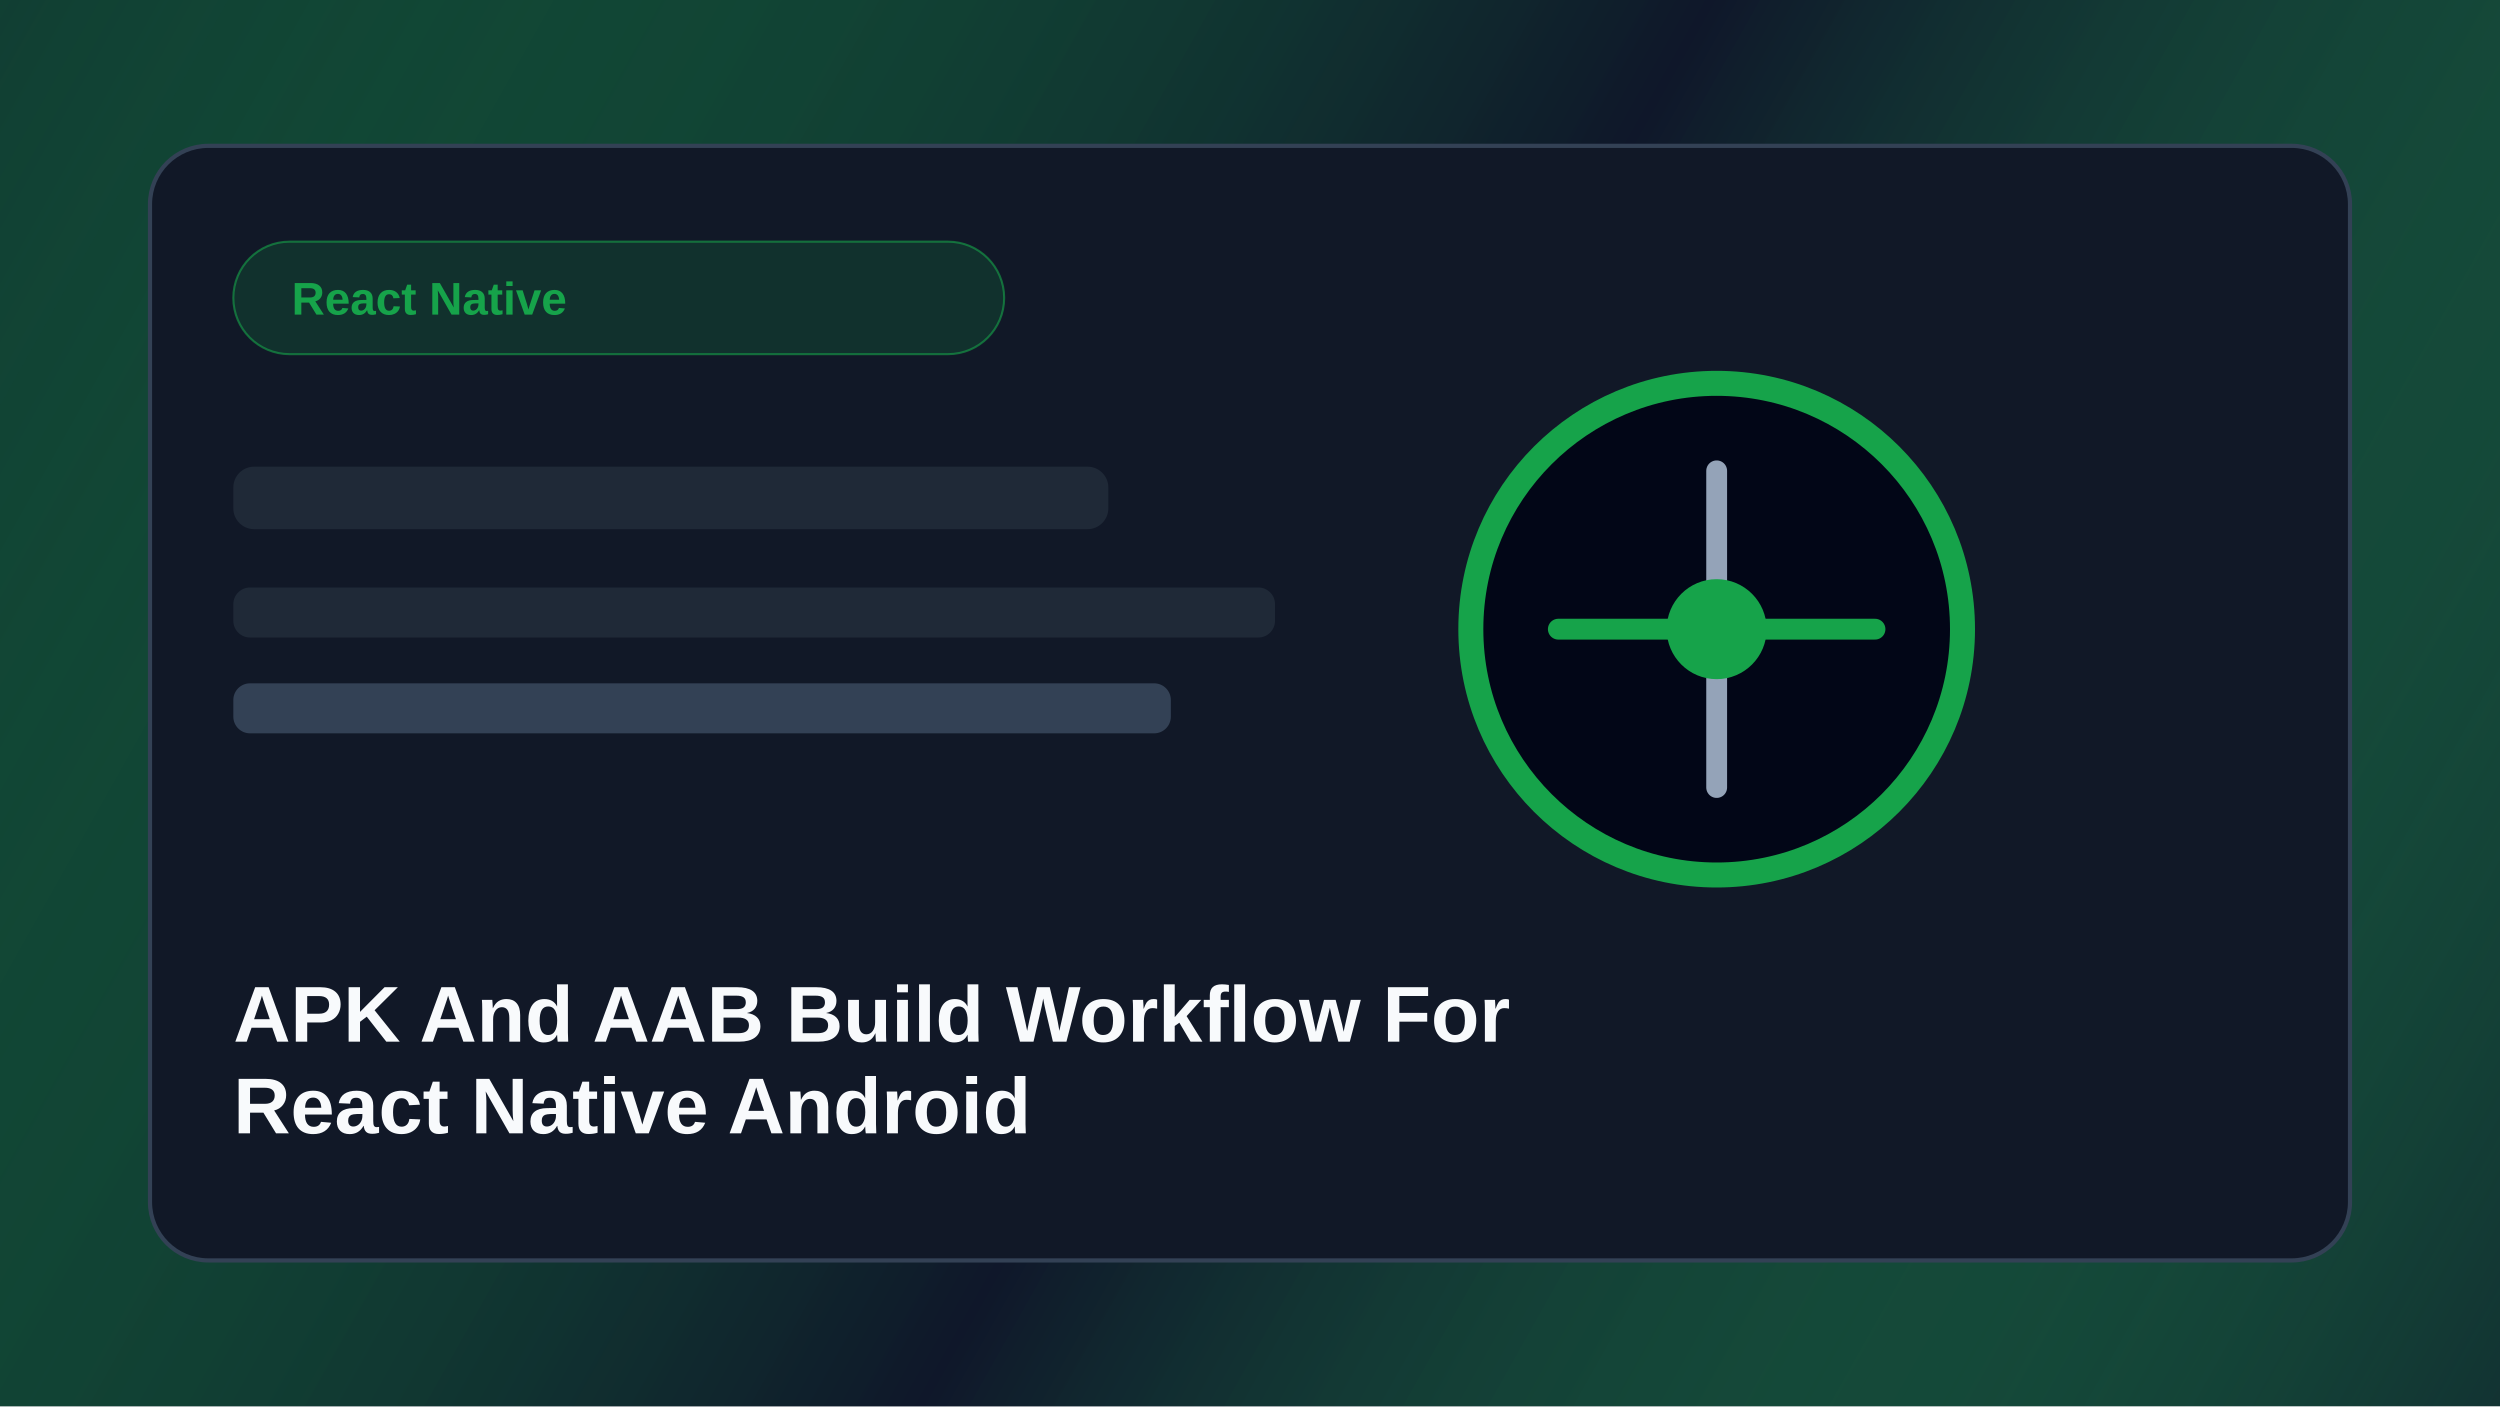
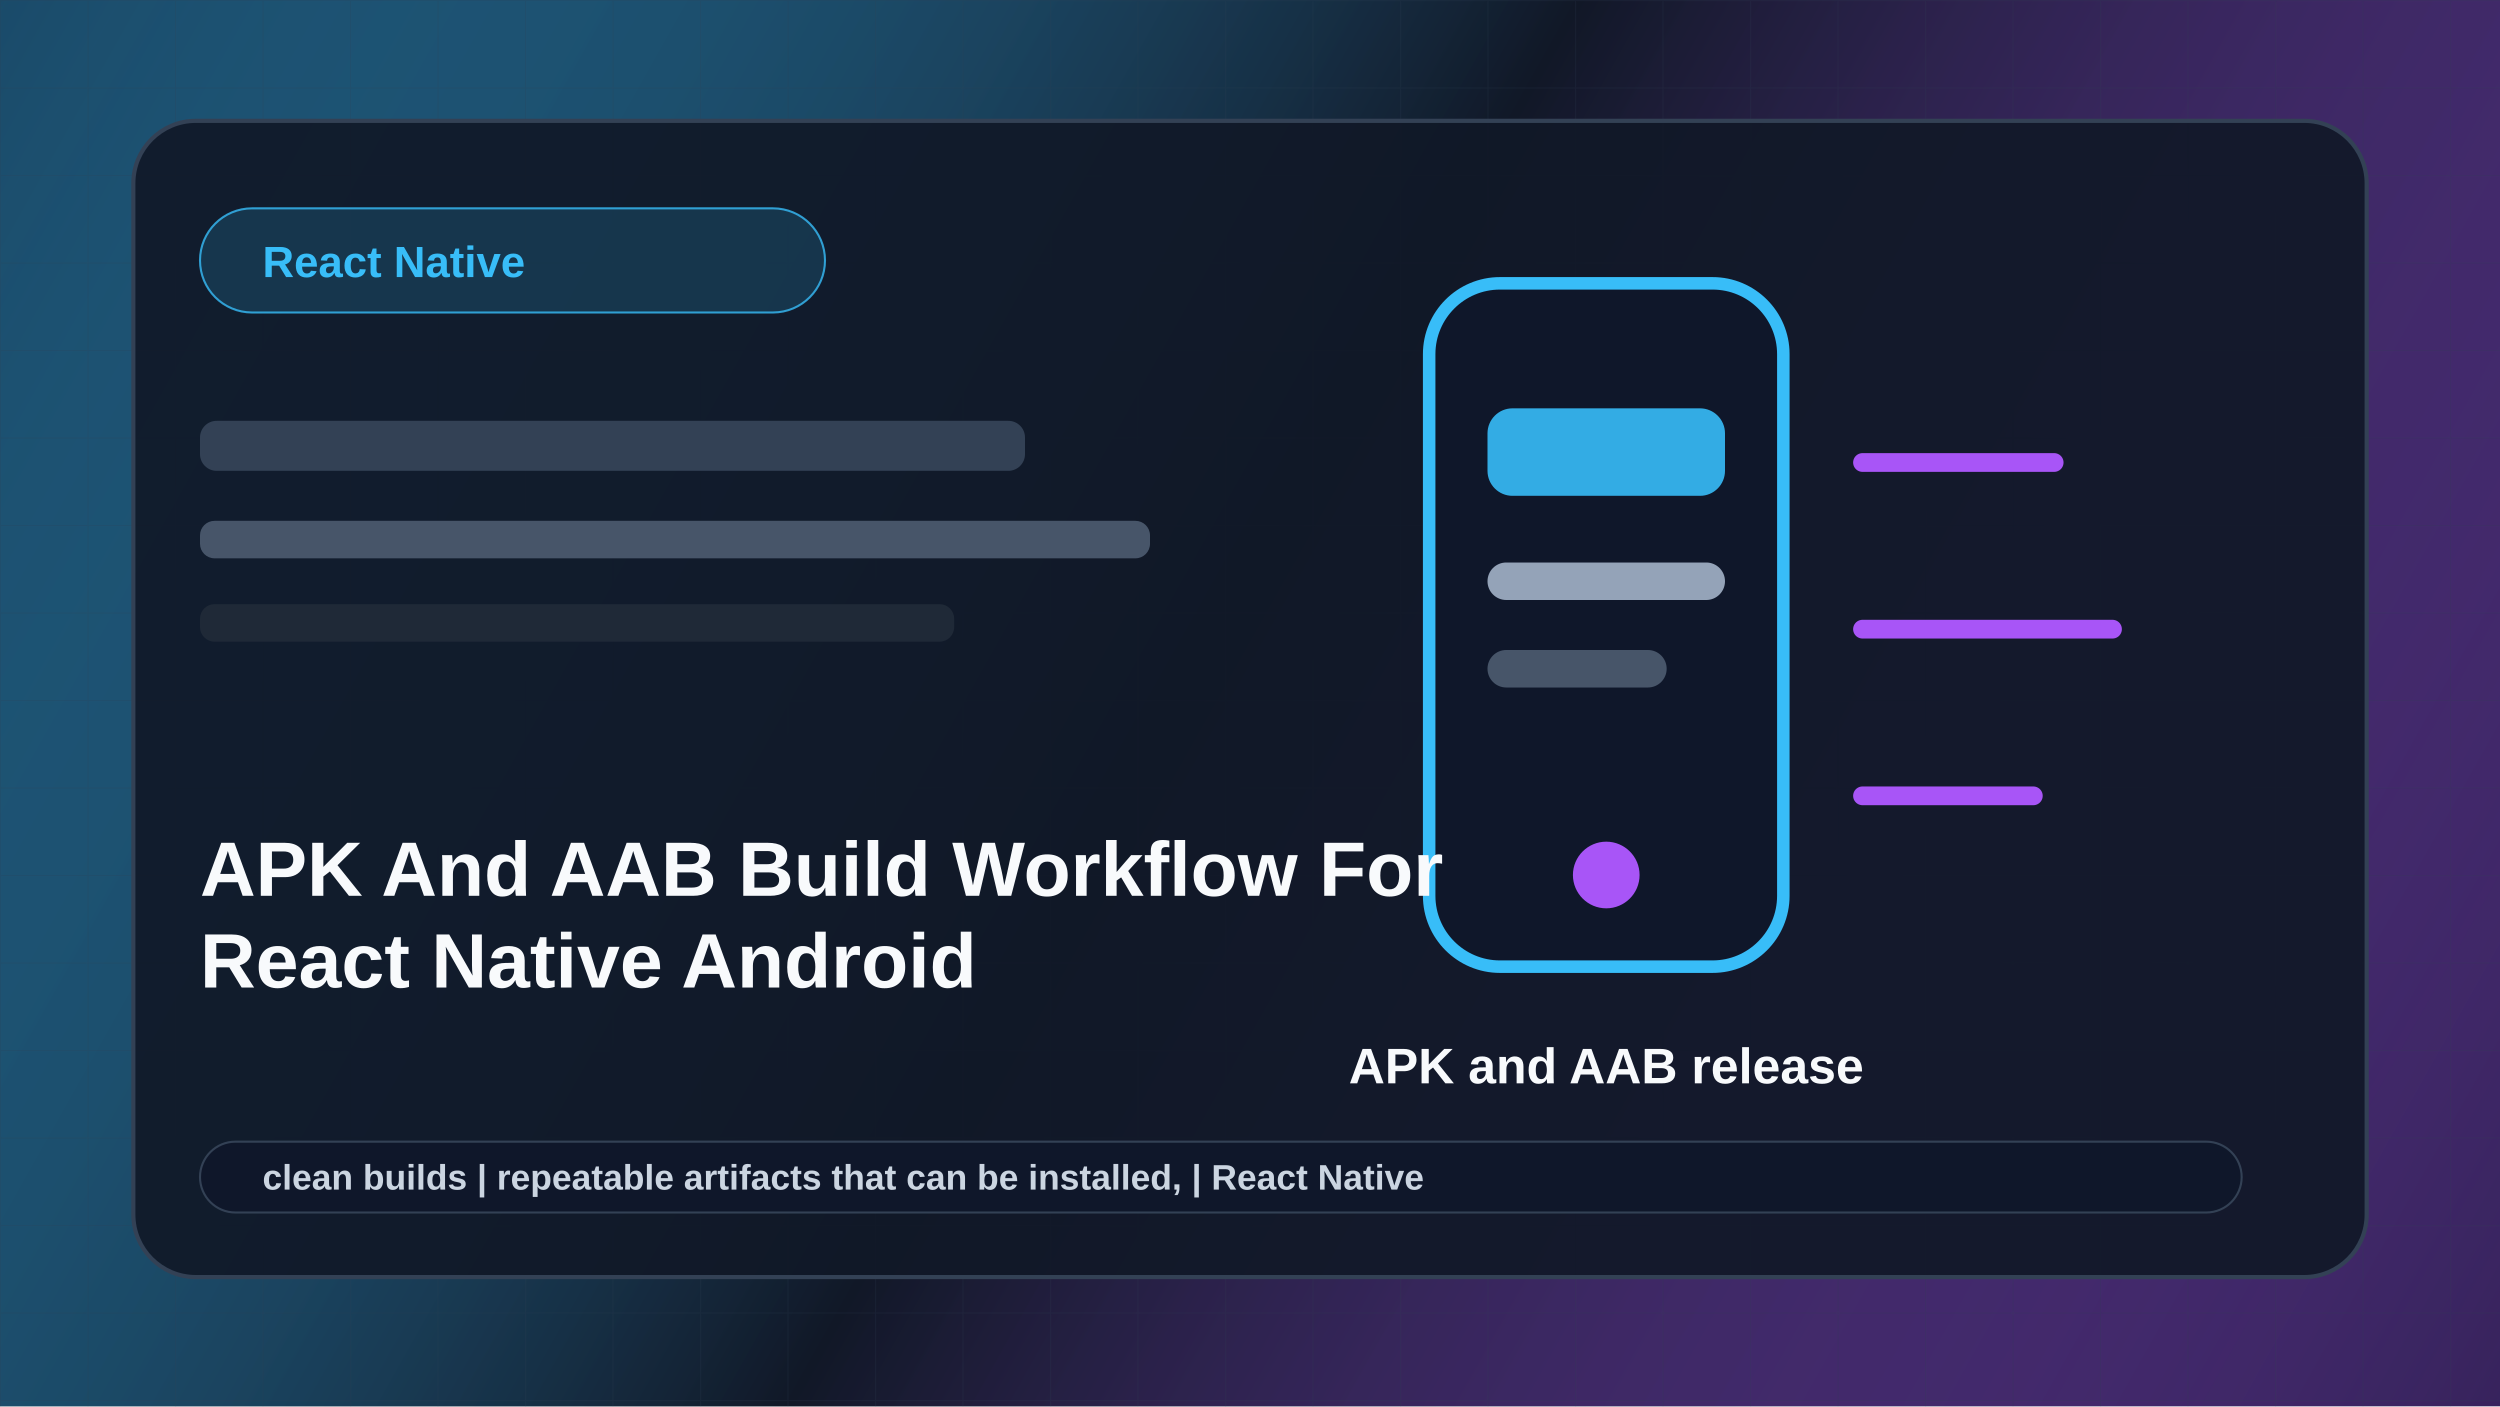
- <svg xmlns="http://www.w3.org/2000/svg" width="1200" height="675" viewBox="0 0 1200 675" fill="none">
-   <rect width="1200" height="675" fill="#0F172A" />
-   <rect width="1200" height="675" fill="url(#bg)" />
-   <rect x="72" y="70" width="1056" height="535" rx="28" fill="#111827" stroke="#334155" stroke-width="2" />
-   <rect x="112" y="116" width="370" height="54" rx="27" fill="#16A34A" fill-opacity="0.18" stroke="#16A34A" stroke-opacity="0.6" />
-   <text x="140" y="151" fill="#16A34A" font-family="Arial, sans-serif" font-size="22" font-weight="700">React Native</text>
-   <rect x="112" y="224" width="420" height="30" rx="10" fill="#1F2937" />
-   <rect x="112" y="282" width="500" height="24" rx="8" fill="#1F2937" />
-   <rect x="112" y="328" width="450" height="24" rx="8" fill="#334155" />
-   <circle cx="824" cy="302" r="118" fill="#020617" stroke="#16A34A" stroke-width="12" />
-   <path d="M748 302H900" stroke="#16A34A" stroke-width="10" stroke-linecap="round" />
-   <path d="M824 226V378" stroke="#94A3B8" stroke-width="10" stroke-linecap="round" />
-   <circle cx="824" cy="302" r="24" fill="#16A34A" />
-   <text x="112" y="500" fill="#F8FAFC" font-family="Arial, sans-serif" font-size="38" font-weight="700">APK And AAB Build Workflow For</text>
-   <text x="112" y="544" fill="#F8FAFC" font-family="Arial, sans-serif" font-size="38" font-weight="700">React Native Android</text>
+ <svg xmlns="http://www.w3.org/2000/svg" width="1200" height="675" viewBox="0 0 1200 675" role="img" aria-labelledby="title desc">
  <defs>
    <linearGradient id="bg" x1="0" y1="0" x2="1200" y2="675" gradientUnits="userSpaceOnUse">
-       <stop stop-color="#16A34A" stop-opacity="0.28" />
-       <stop offset="0.52" stop-color="#0F172A" stop-opacity="0.96" />
-       <stop offset="1" stop-color="#22C55E" stop-opacity="0.16" />
+       <stop stop-color="#38BDF8" stop-opacity="0.34" />
+       <stop offset="0.48" stop-color="#111827" stop-opacity="1" />
+       <stop offset="1" stop-color="#A855F7" stop-opacity="0.28" />
    </linearGradient>
+     <pattern id="grid" width="42" height="42" patternUnits="userSpaceOnUse">
+       <path d="M42 0H0V42" fill="none" stroke="#334155" stroke-opacity="0.35" />
+     </pattern>
  </defs>
+   <rect width="1200" height="675" fill="#0B1020" />
+   <rect width="1200" height="675" fill="url(#bg)" />
+   <rect width="1200" height="675" fill="url(#grid)" opacity="0.55" />
+   <rect x="64" y="58" width="1072" height="555" rx="30" fill="#111827" fill-opacity="0.92" stroke="#334155" stroke-width="2" />
+   <rect x="96" y="100" width="300" height="50" rx="25" fill="#38BDF8" fill-opacity="0.16" stroke="#38BDF8" stroke-opacity="0.8" />
+   <text x="126" y="133" fill="#38BDF8" font-family="Arial, sans-serif" font-size="21" font-weight="800">React Native</text>
+   <rect x="96" y="202" width="396" height="24" rx="8" fill="#334155" />
+   <rect x="96" y="250" width="456" height="18" rx="7" fill="#475569" />
+   <rect x="96" y="290" width="362" height="18" rx="7" fill="#1F2937" />
+   <rect x="686" y="136" width="170" height="328" rx="34" fill="#0F172A" stroke="#38BDF8" stroke-width="6" />
+   <rect x="714" y="196" width="114" height="42" rx="12" fill="#38BDF8" fill-opacity="0.9" />
+   <rect x="714" y="270" width="114" height="18" rx="9" fill="#94A3B8" />
+   <rect x="714" y="312" width="86" height="18" rx="9" fill="#475569" />
+   <circle cx="771" cy="420" r="16" fill="#A855F7" />
+   <path d="M894 222h92M894 302h120M894 382h82" stroke="#A855F7" stroke-width="9" stroke-linecap="round" />
+   <text x="771" y="520" text-anchor="middle" fill="#F8FAFC" font-family="Arial" font-size="24" font-weight="700">APK and AAB release</text>
+   <rect x="96" y="548" width="980" height="34" rx="17" fill="#0F172A" stroke="#334155" />
+   <text x="126" y="571" fill="#CBD5E1" font-family="Arial, sans-serif" font-size="17" font-weight="700">clean builds  |  repeatable artifacts that can be installed,  |  React Native</text>
+   <text x="96" y="430" fill="#F8FAFC" font-family="Arial, sans-serif" font-size="37" font-weight="800">APK And AAB Build Workflow For</text>
+   <text x="96" y="474" fill="#F8FAFC" font-family="Arial, sans-serif" font-size="37" font-weight="800">React Native Android</text>
</svg>
